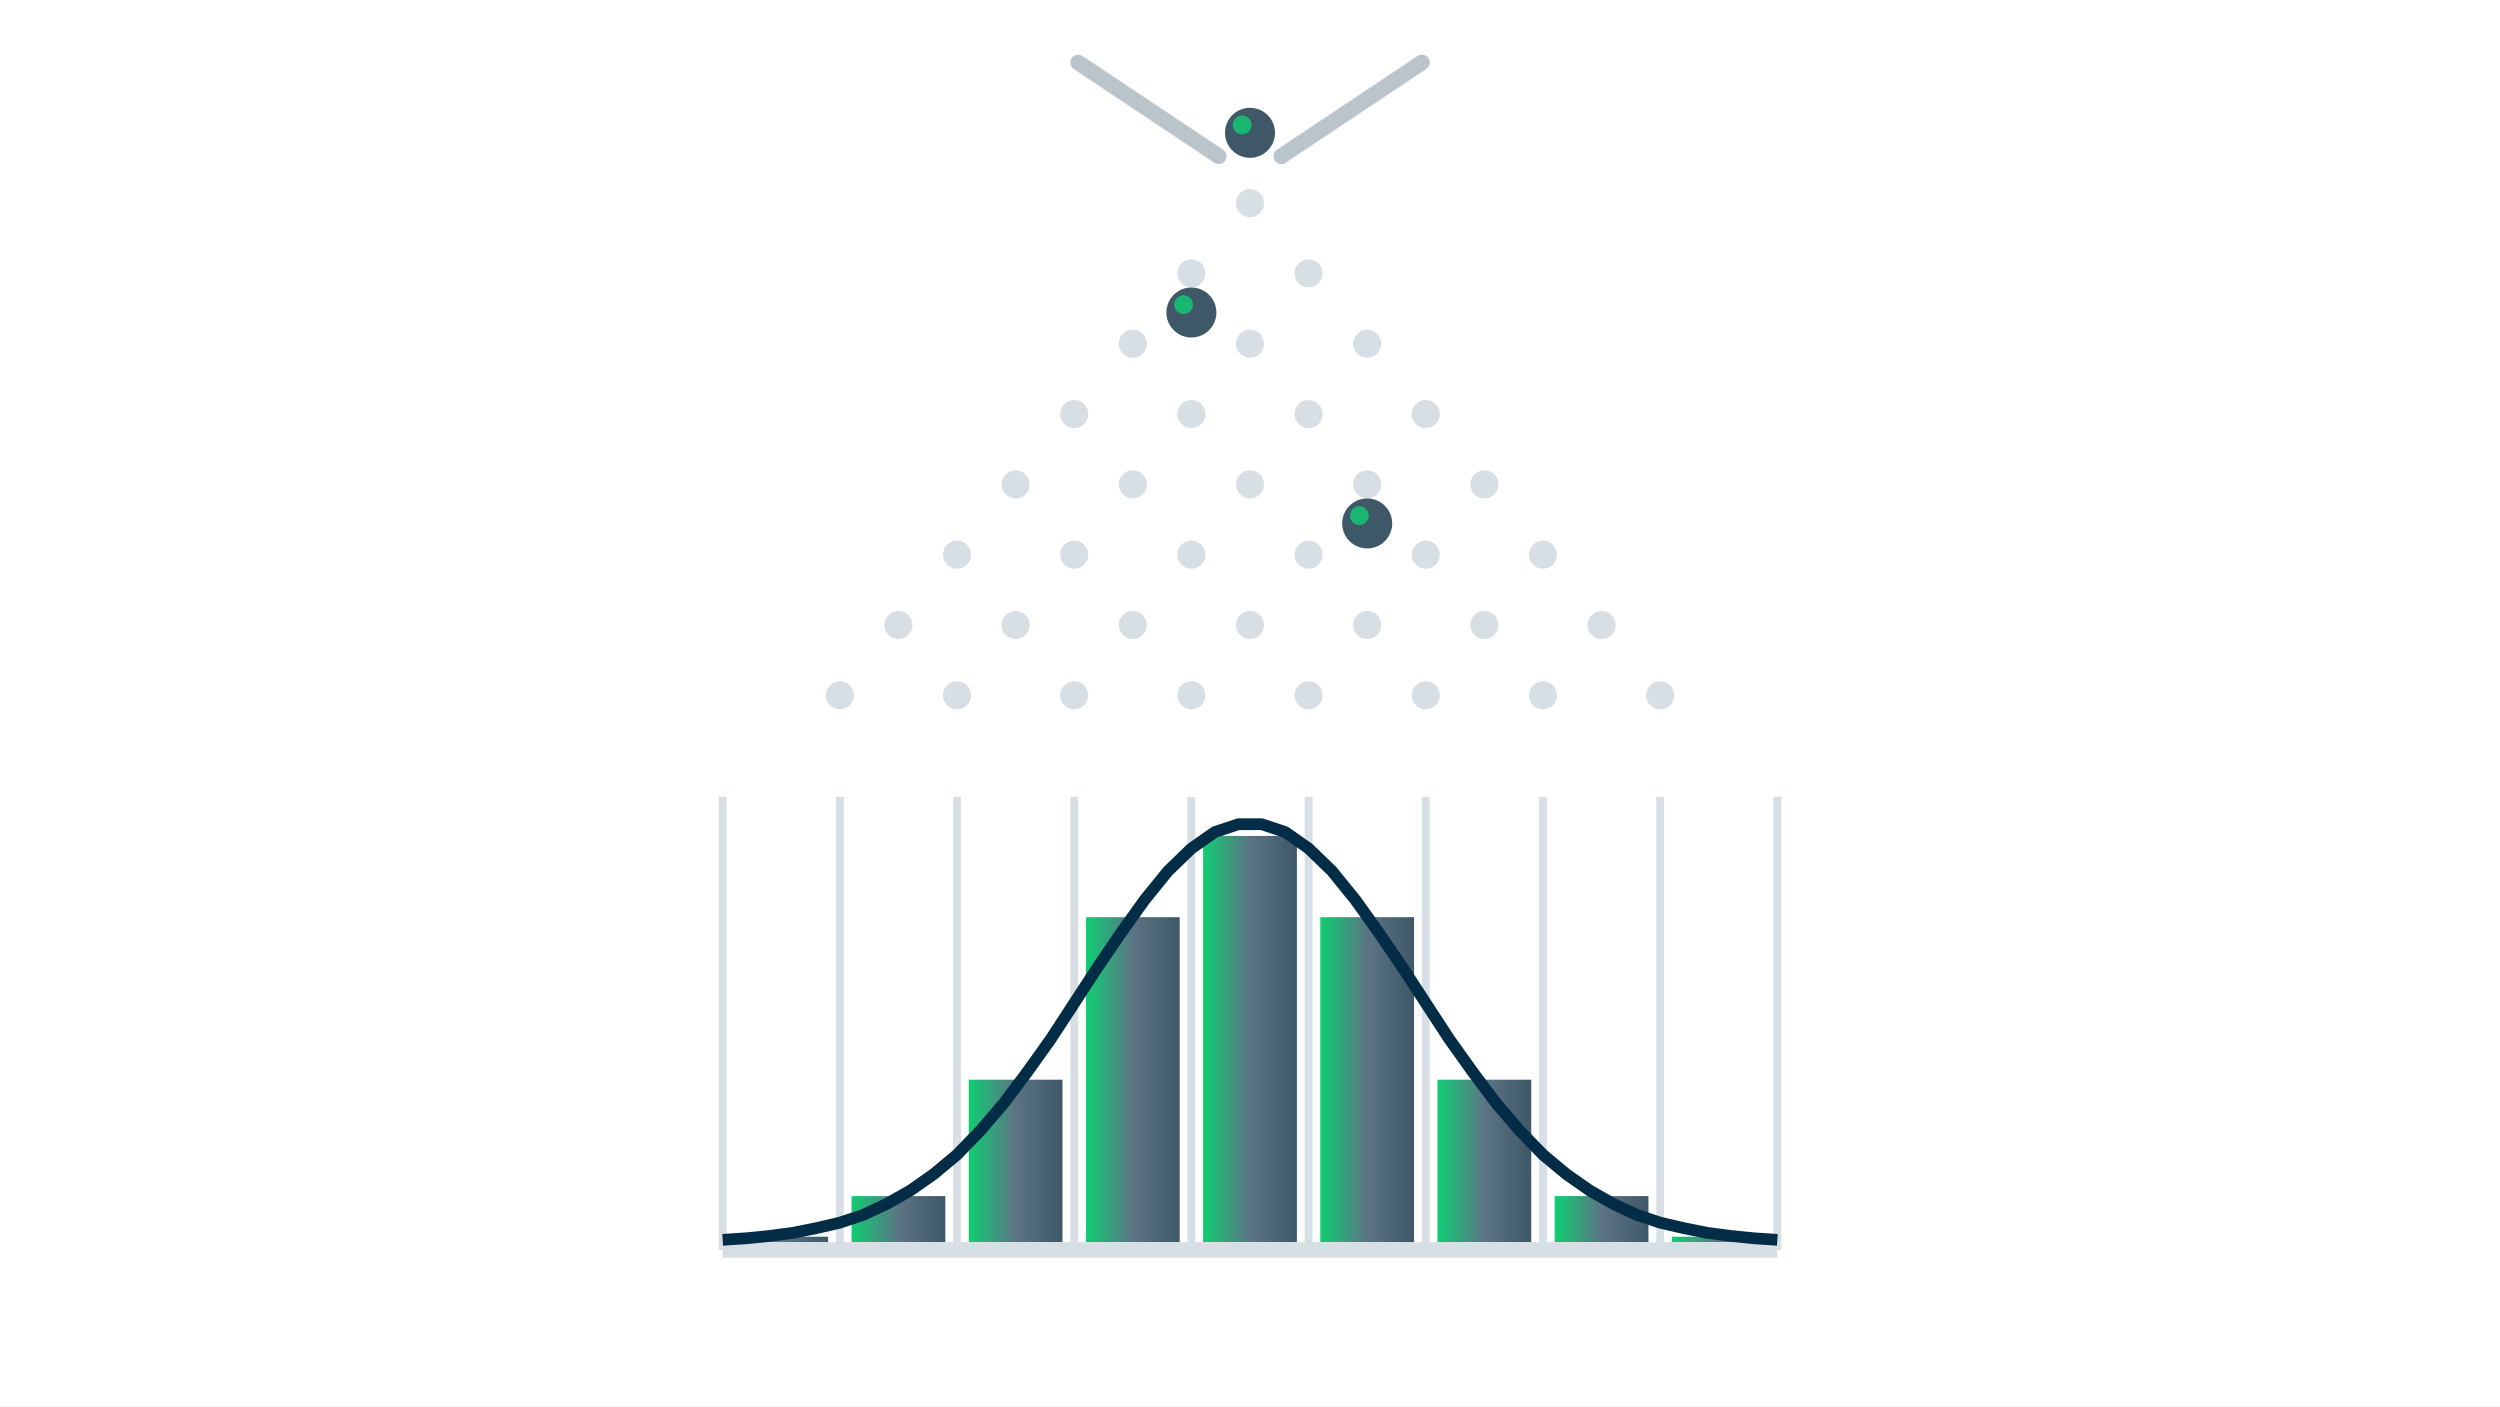
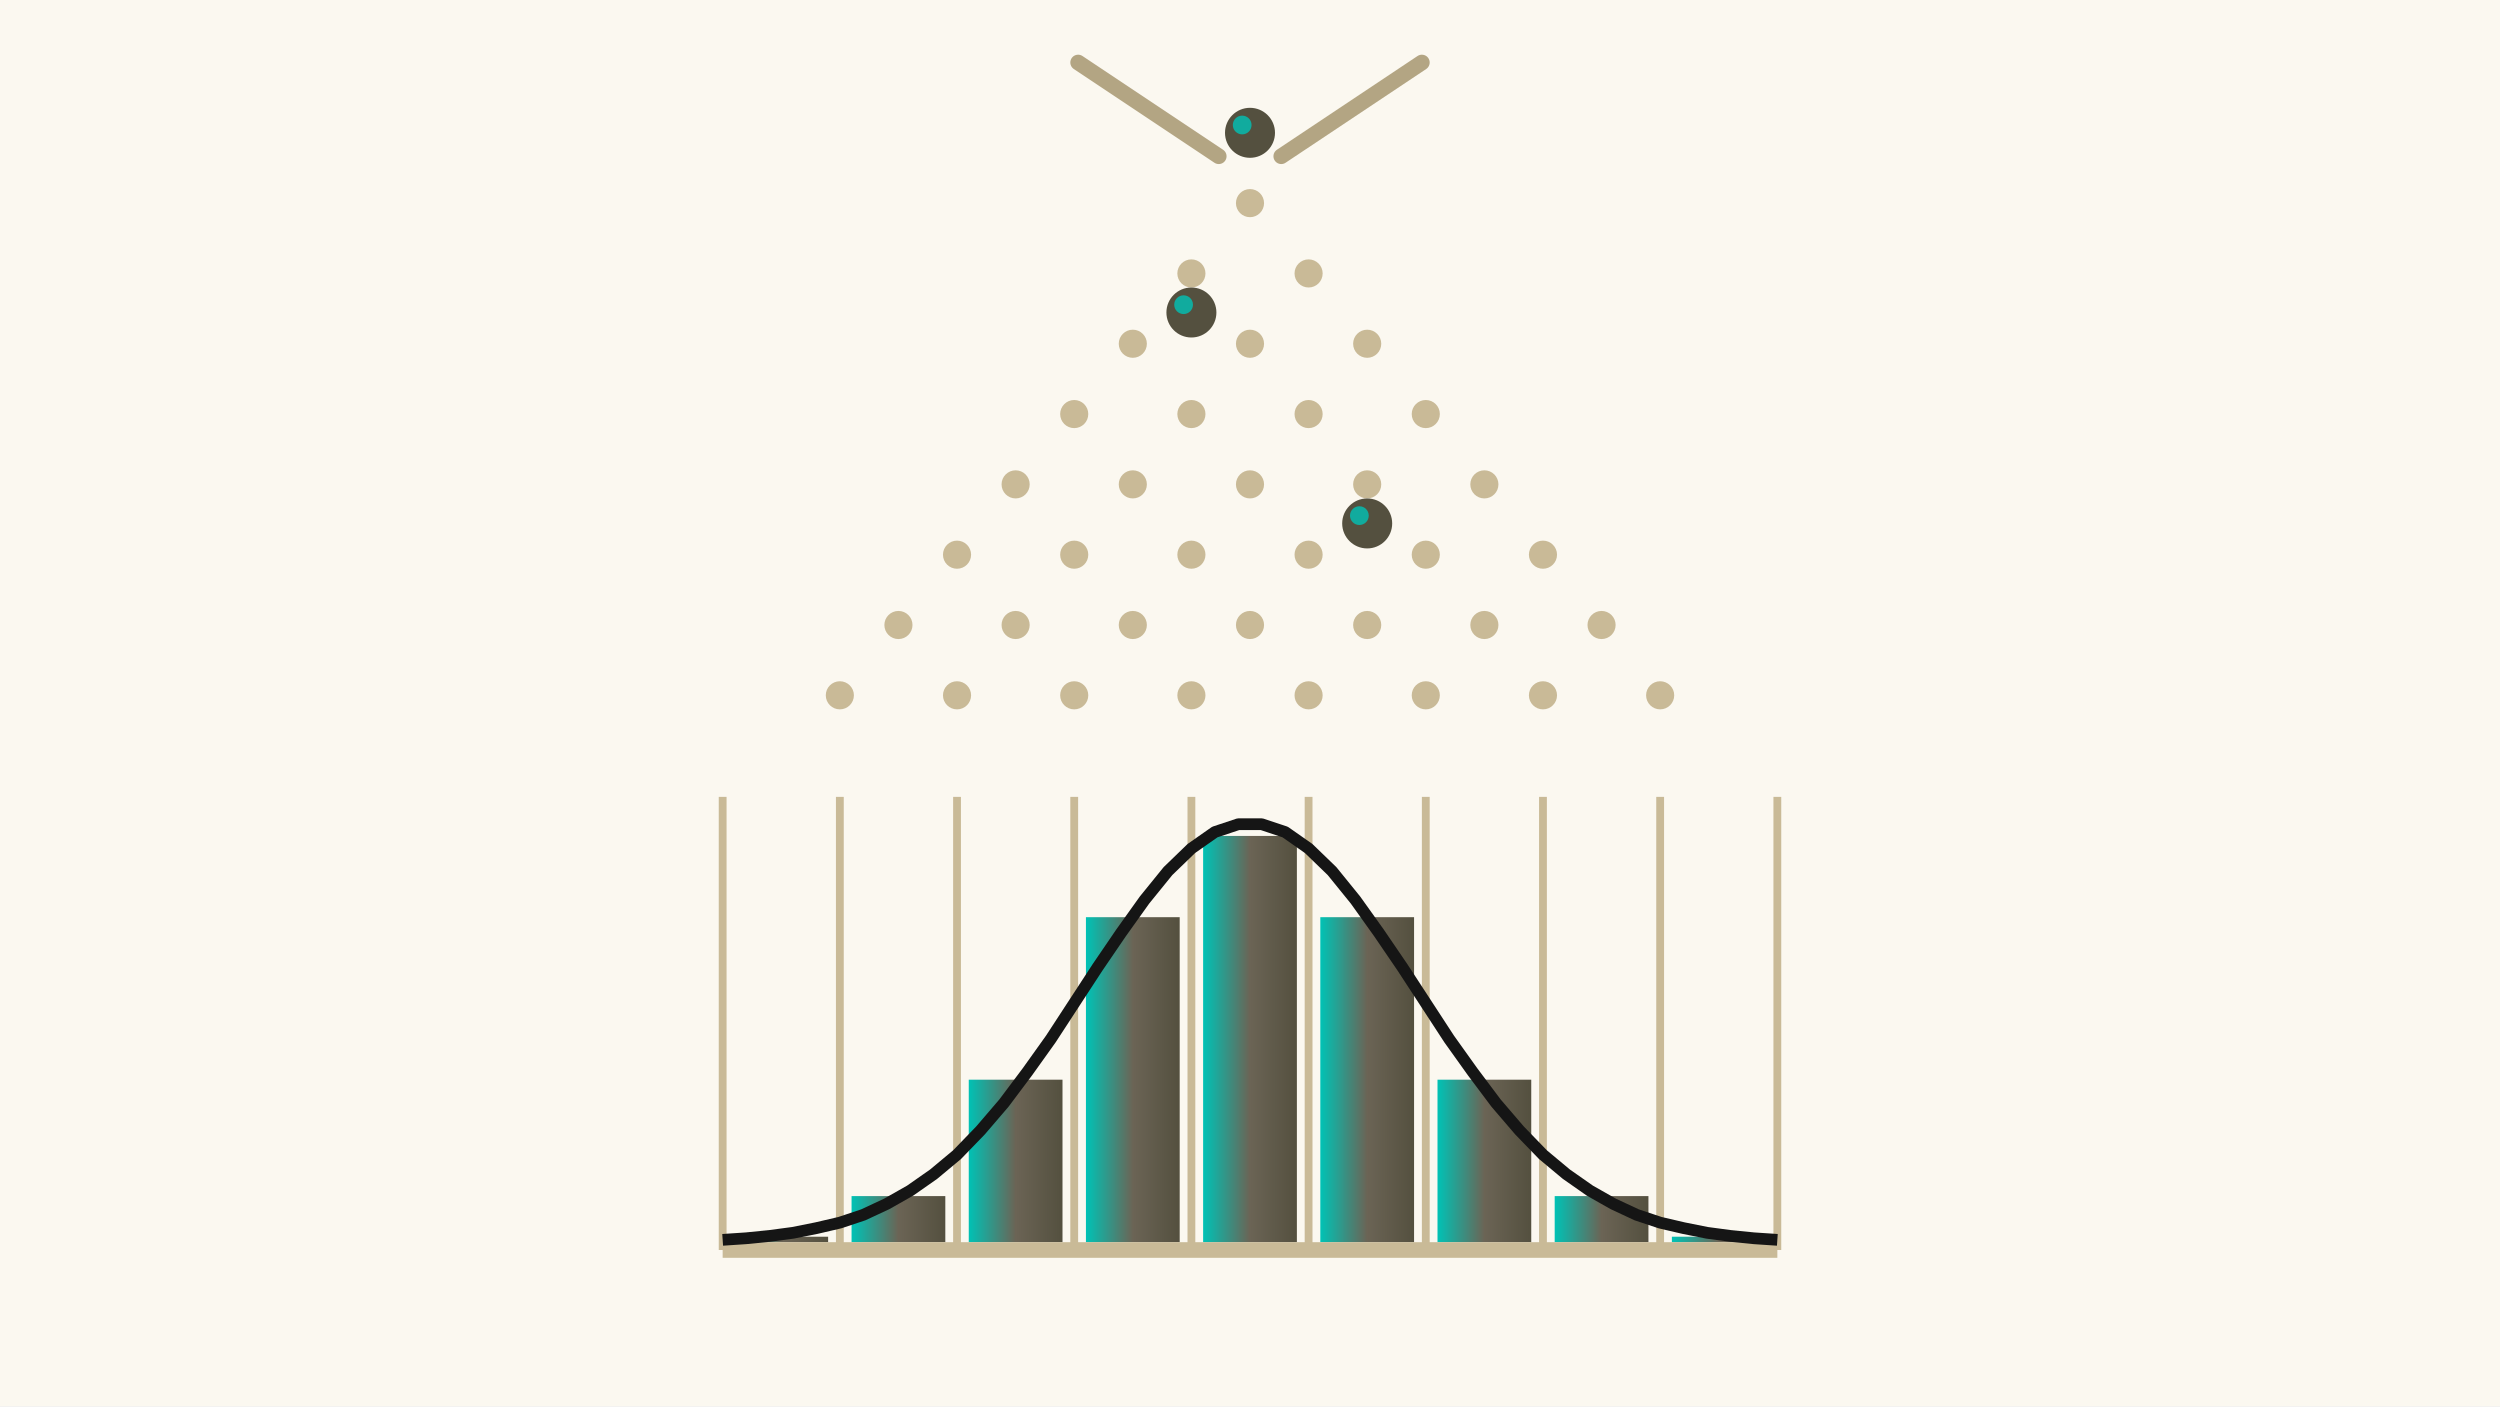
<svg xmlns="http://www.w3.org/2000/svg" viewBox="0 0 320 180" width="320" height="180" role="img" aria-hidden="true">
  <defs>
    <linearGradient id="g" x1="0" x2="1" y1="0" y2="0">
-       <stop offset="0" stop-color="#10cd73" />
-       <stop offset=".5" stop-color="#5c7484" />
-       <stop offset="1" stop-color="#3e5868" />
+       <stop offset="0" stop-color="#00c2b5" />
+       <stop offset=".5" stop-color="#6b6455" />
+       <stop offset="1" stop-color="#54503f" />
    </linearGradient>
  </defs>
-   <rect width="320" height="180" fill="#ffffff" />
-   <path d="M138 8 L156 20 M182 8 L164 20" stroke="#b9c4cb" stroke-width="2" stroke-linecap="round" fill="none" />
-   <circle cx="160.0" cy="26" r="1.8" fill="#d7dfe5" />
-   <circle cx="152.5" cy="35" r="1.8" fill="#d7dfe5" />
-   <circle cx="167.5" cy="35" r="1.8" fill="#d7dfe5" />
-   <circle cx="145.0" cy="44" r="1.8" fill="#d7dfe5" />
-   <circle cx="160.0" cy="44" r="1.8" fill="#d7dfe5" />
-   <circle cx="175.0" cy="44" r="1.8" fill="#d7dfe5" />
-   <circle cx="137.5" cy="53" r="1.8" fill="#d7dfe5" />
-   <circle cx="152.5" cy="53" r="1.8" fill="#d7dfe5" />
-   <circle cx="167.5" cy="53" r="1.8" fill="#d7dfe5" />
-   <circle cx="182.5" cy="53" r="1.8" fill="#d7dfe5" />
-   <circle cx="130.0" cy="62" r="1.8" fill="#d7dfe5" />
-   <circle cx="145.0" cy="62" r="1.8" fill="#d7dfe5" />
-   <circle cx="160.0" cy="62" r="1.8" fill="#d7dfe5" />
-   <circle cx="175.0" cy="62" r="1.8" fill="#d7dfe5" />
-   <circle cx="190.0" cy="62" r="1.8" fill="#d7dfe5" />
-   <circle cx="122.5" cy="71" r="1.8" fill="#d7dfe5" />
-   <circle cx="137.5" cy="71" r="1.8" fill="#d7dfe5" />
-   <circle cx="152.5" cy="71" r="1.8" fill="#d7dfe5" />
-   <circle cx="167.5" cy="71" r="1.8" fill="#d7dfe5" />
-   <circle cx="182.5" cy="71" r="1.8" fill="#d7dfe5" />
-   <circle cx="197.5" cy="71" r="1.8" fill="#d7dfe5" />
-   <circle cx="115.0" cy="80" r="1.8" fill="#d7dfe5" />
-   <circle cx="130.0" cy="80" r="1.8" fill="#d7dfe5" />
-   <circle cx="145.0" cy="80" r="1.8" fill="#d7dfe5" />
-   <circle cx="160.0" cy="80" r="1.8" fill="#d7dfe5" />
-   <circle cx="175.0" cy="80" r="1.8" fill="#d7dfe5" />
-   <circle cx="190.0" cy="80" r="1.8" fill="#d7dfe5" />
-   <circle cx="205.0" cy="80" r="1.8" fill="#d7dfe5" />
-   <circle cx="107.5" cy="89" r="1.8" fill="#d7dfe5" />
-   <circle cx="122.5" cy="89" r="1.8" fill="#d7dfe5" />
-   <circle cx="137.5" cy="89" r="1.8" fill="#d7dfe5" />
-   <circle cx="152.5" cy="89" r="1.8" fill="#d7dfe5" />
-   <circle cx="167.5" cy="89" r="1.8" fill="#d7dfe5" />
-   <circle cx="182.5" cy="89" r="1.8" fill="#d7dfe5" />
-   <circle cx="197.5" cy="89" r="1.8" fill="#d7dfe5" />
-   <circle cx="212.5" cy="89" r="1.8" fill="#d7dfe5" />
-   <line x1="92.5" y1="102" x2="92.5" y2="160" stroke="#d7dfe5" stroke-width="1" />
-   <line x1="107.5" y1="102" x2="107.5" y2="160" stroke="#d7dfe5" stroke-width="1" />
-   <line x1="122.5" y1="102" x2="122.5" y2="160" stroke="#d7dfe5" stroke-width="1" />
-   <line x1="137.5" y1="102" x2="137.5" y2="160" stroke="#d7dfe5" stroke-width="1" />
-   <line x1="152.5" y1="102" x2="152.5" y2="160" stroke="#d7dfe5" stroke-width="1" />
-   <line x1="167.5" y1="102" x2="167.5" y2="160" stroke="#d7dfe5" stroke-width="1" />
-   <line x1="182.5" y1="102" x2="182.5" y2="160" stroke="#d7dfe5" stroke-width="1" />
-   <line x1="197.5" y1="102" x2="197.5" y2="160" stroke="#d7dfe5" stroke-width="1" />
-   <line x1="212.5" y1="102" x2="212.5" y2="160" stroke="#d7dfe5" stroke-width="1" />
-   <line x1="227.5" y1="102" x2="227.5" y2="160" stroke="#d7dfe5" stroke-width="1" />
+   <rect width="320" height="180" fill="#fbf8f0" />
+   <path d="M138 8 L156 20 M182 8 L164 20" stroke="#b3a583" stroke-width="2" stroke-linecap="round" fill="none" />
+   <circle cx="160.0" cy="26" r="1.8" fill="#c9ba97" />
+   <circle cx="152.5" cy="35" r="1.8" fill="#c9ba97" />
+   <circle cx="167.5" cy="35" r="1.8" fill="#c9ba97" />
+   <circle cx="145.0" cy="44" r="1.8" fill="#c9ba97" />
+   <circle cx="160.0" cy="44" r="1.8" fill="#c9ba97" />
+   <circle cx="175.0" cy="44" r="1.8" fill="#c9ba97" />
+   <circle cx="137.5" cy="53" r="1.8" fill="#c9ba97" />
+   <circle cx="152.5" cy="53" r="1.8" fill="#c9ba97" />
+   <circle cx="167.5" cy="53" r="1.8" fill="#c9ba97" />
+   <circle cx="182.5" cy="53" r="1.8" fill="#c9ba97" />
+   <circle cx="130.0" cy="62" r="1.8" fill="#c9ba97" />
+   <circle cx="145.0" cy="62" r="1.8" fill="#c9ba97" />
+   <circle cx="160.0" cy="62" r="1.8" fill="#c9ba97" />
+   <circle cx="175.0" cy="62" r="1.8" fill="#c9ba97" />
+   <circle cx="190.0" cy="62" r="1.8" fill="#c9ba97" />
+   <circle cx="122.5" cy="71" r="1.8" fill="#c9ba97" />
+   <circle cx="137.5" cy="71" r="1.8" fill="#c9ba97" />
+   <circle cx="152.5" cy="71" r="1.8" fill="#c9ba97" />
+   <circle cx="167.5" cy="71" r="1.8" fill="#c9ba97" />
+   <circle cx="182.5" cy="71" r="1.8" fill="#c9ba97" />
+   <circle cx="197.5" cy="71" r="1.8" fill="#c9ba97" />
+   <circle cx="115.0" cy="80" r="1.8" fill="#c9ba97" />
+   <circle cx="130.0" cy="80" r="1.8" fill="#c9ba97" />
+   <circle cx="145.0" cy="80" r="1.8" fill="#c9ba97" />
+   <circle cx="160.0" cy="80" r="1.8" fill="#c9ba97" />
+   <circle cx="175.0" cy="80" r="1.8" fill="#c9ba97" />
+   <circle cx="190.0" cy="80" r="1.8" fill="#c9ba97" />
+   <circle cx="205.0" cy="80" r="1.8" fill="#c9ba97" />
+   <circle cx="107.5" cy="89" r="1.8" fill="#c9ba97" />
+   <circle cx="122.5" cy="89" r="1.8" fill="#c9ba97" />
+   <circle cx="137.5" cy="89" r="1.8" fill="#c9ba97" />
+   <circle cx="152.5" cy="89" r="1.8" fill="#c9ba97" />
+   <circle cx="167.5" cy="89" r="1.8" fill="#c9ba97" />
+   <circle cx="182.5" cy="89" r="1.8" fill="#c9ba97" />
+   <circle cx="197.5" cy="89" r="1.8" fill="#c9ba97" />
+   <circle cx="212.5" cy="89" r="1.8" fill="#c9ba97" />
+   <line x1="92.5" y1="102" x2="92.5" y2="160" stroke="#c9ba97" stroke-width="1" />
+   <line x1="107.5" y1="102" x2="107.5" y2="160" stroke="#c9ba97" stroke-width="1" />
+   <line x1="122.5" y1="102" x2="122.5" y2="160" stroke="#c9ba97" stroke-width="1" />
+   <line x1="137.5" y1="102" x2="137.5" y2="160" stroke="#c9ba97" stroke-width="1" />
+   <line x1="152.5" y1="102" x2="152.5" y2="160" stroke="#c9ba97" stroke-width="1" />
+   <line x1="167.5" y1="102" x2="167.5" y2="160" stroke="#c9ba97" stroke-width="1" />
+   <line x1="182.5" y1="102" x2="182.5" y2="160" stroke="#c9ba97" stroke-width="1" />
+   <line x1="197.5" y1="102" x2="197.5" y2="160" stroke="#c9ba97" stroke-width="1" />
+   <line x1="212.5" y1="102" x2="212.5" y2="160" stroke="#c9ba97" stroke-width="1" />
+   <line x1="227.5" y1="102" x2="227.5" y2="160" stroke="#c9ba97" stroke-width="1" />
  <rect x="94.0" y="158.3" width="12" height="0.7" fill="url(#g)" />
  <rect x="109.0" y="153.1" width="12" height="5.9" fill="url(#g)" />
  <rect x="124.0" y="138.2" width="12" height="20.8" fill="url(#g)" />
  <rect x="139.0" y="117.4" width="12" height="41.6" fill="url(#g)" />
  <rect x="154.0" y="107.0" width="12" height="52.0" fill="url(#g)" />
  <rect x="169.0" y="117.4" width="12" height="41.6" fill="url(#g)" />
  <rect x="184.0" y="138.2" width="12" height="20.8" fill="url(#g)" />
  <rect x="199.0" y="153.1" width="12" height="5.9" fill="url(#g)" />
  <rect x="214.0" y="158.3" width="12" height="0.7" fill="url(#g)" />
-   <line x1="92.5" y1="160" x2="227.5" y2="160" stroke="#d7dfe5" stroke-width="2" />
-   <polyline points="92.5,158.7 95.5,158.5 98.5,158.2 101.5,157.8 104.5,157.2 107.5,156.5 110.5,155.5 113.5,154.1 116.5,152.4 119.5,150.3 122.5,147.8 125.5,144.7 128.5,141.2 131.5,137.2 134.5,133.0 137.5,128.4 140.5,123.8 143.5,119.4 146.5,115.2 149.5,111.5 152.5,108.6 155.5,106.5 158.5,105.5 161.5,105.5 164.5,106.5 167.5,108.6 170.5,111.5 173.5,115.2 176.5,119.4 179.5,123.8 182.5,128.4 185.5,133.0 188.5,137.2 191.5,141.2 194.5,144.7 197.5,147.8 200.5,150.3 203.5,152.4 206.5,154.1 209.5,155.5 212.5,156.5 215.5,157.2 218.5,157.8 221.5,158.2 224.5,158.5 227.5,158.7" fill="none" stroke="#032c46" stroke-width="1.5" stroke-linejoin="round" />
-   <circle cx="160" cy="17" r="3.2" fill="#3e5868" />
-   <circle cx="159" cy="16" r="1.2" fill="#10cd73" opacity=".8" />
-   <circle cx="152.5" cy="40" r="3.2" fill="#3e5868" />
-   <circle cx="151.5" cy="39" r="1.2" fill="#10cd73" opacity=".8" />
-   <circle cx="175" cy="67" r="3.2" fill="#3e5868" />
-   <circle cx="174" cy="66" r="1.2" fill="#10cd73" opacity=".8" />
+   <line x1="92.5" y1="160" x2="227.5" y2="160" stroke="#c9ba97" stroke-width="2" />
+   <polyline points="92.5,158.7 95.5,158.5 98.5,158.2 101.5,157.8 104.5,157.2 107.5,156.5 110.5,155.5 113.5,154.1 116.5,152.4 119.5,150.3 122.5,147.8 125.5,144.7 128.5,141.2 131.5,137.2 134.5,133.0 137.5,128.4 140.5,123.8 143.5,119.4 146.5,115.2 149.5,111.5 152.5,108.6 155.5,106.5 158.5,105.5 161.5,105.5 164.5,106.5 167.5,108.6 170.5,111.5 173.5,115.2 176.5,119.4 179.5,123.8 182.5,128.4 185.5,133.0 188.5,137.2 191.5,141.2 194.5,144.7 197.5,147.8 200.5,150.3 203.5,152.4 206.5,154.1 209.5,155.5 212.5,156.5 215.5,157.2 218.5,157.8 221.5,158.2 224.5,158.5 227.5,158.7" fill="none" stroke="#151515" stroke-width="1.5" stroke-linejoin="round" />
+   <circle cx="160" cy="17" r="3.2" fill="#54503f" />
+   <circle cx="159" cy="16" r="1.2" fill="#00c2b5" opacity=".8" />
+   <circle cx="152.5" cy="40" r="3.2" fill="#54503f" />
+   <circle cx="151.5" cy="39" r="1.2" fill="#00c2b5" opacity=".8" />
+   <circle cx="175" cy="67" r="3.2" fill="#54503f" />
+   <circle cx="174" cy="66" r="1.2" fill="#00c2b5" opacity=".8" />
</svg>
